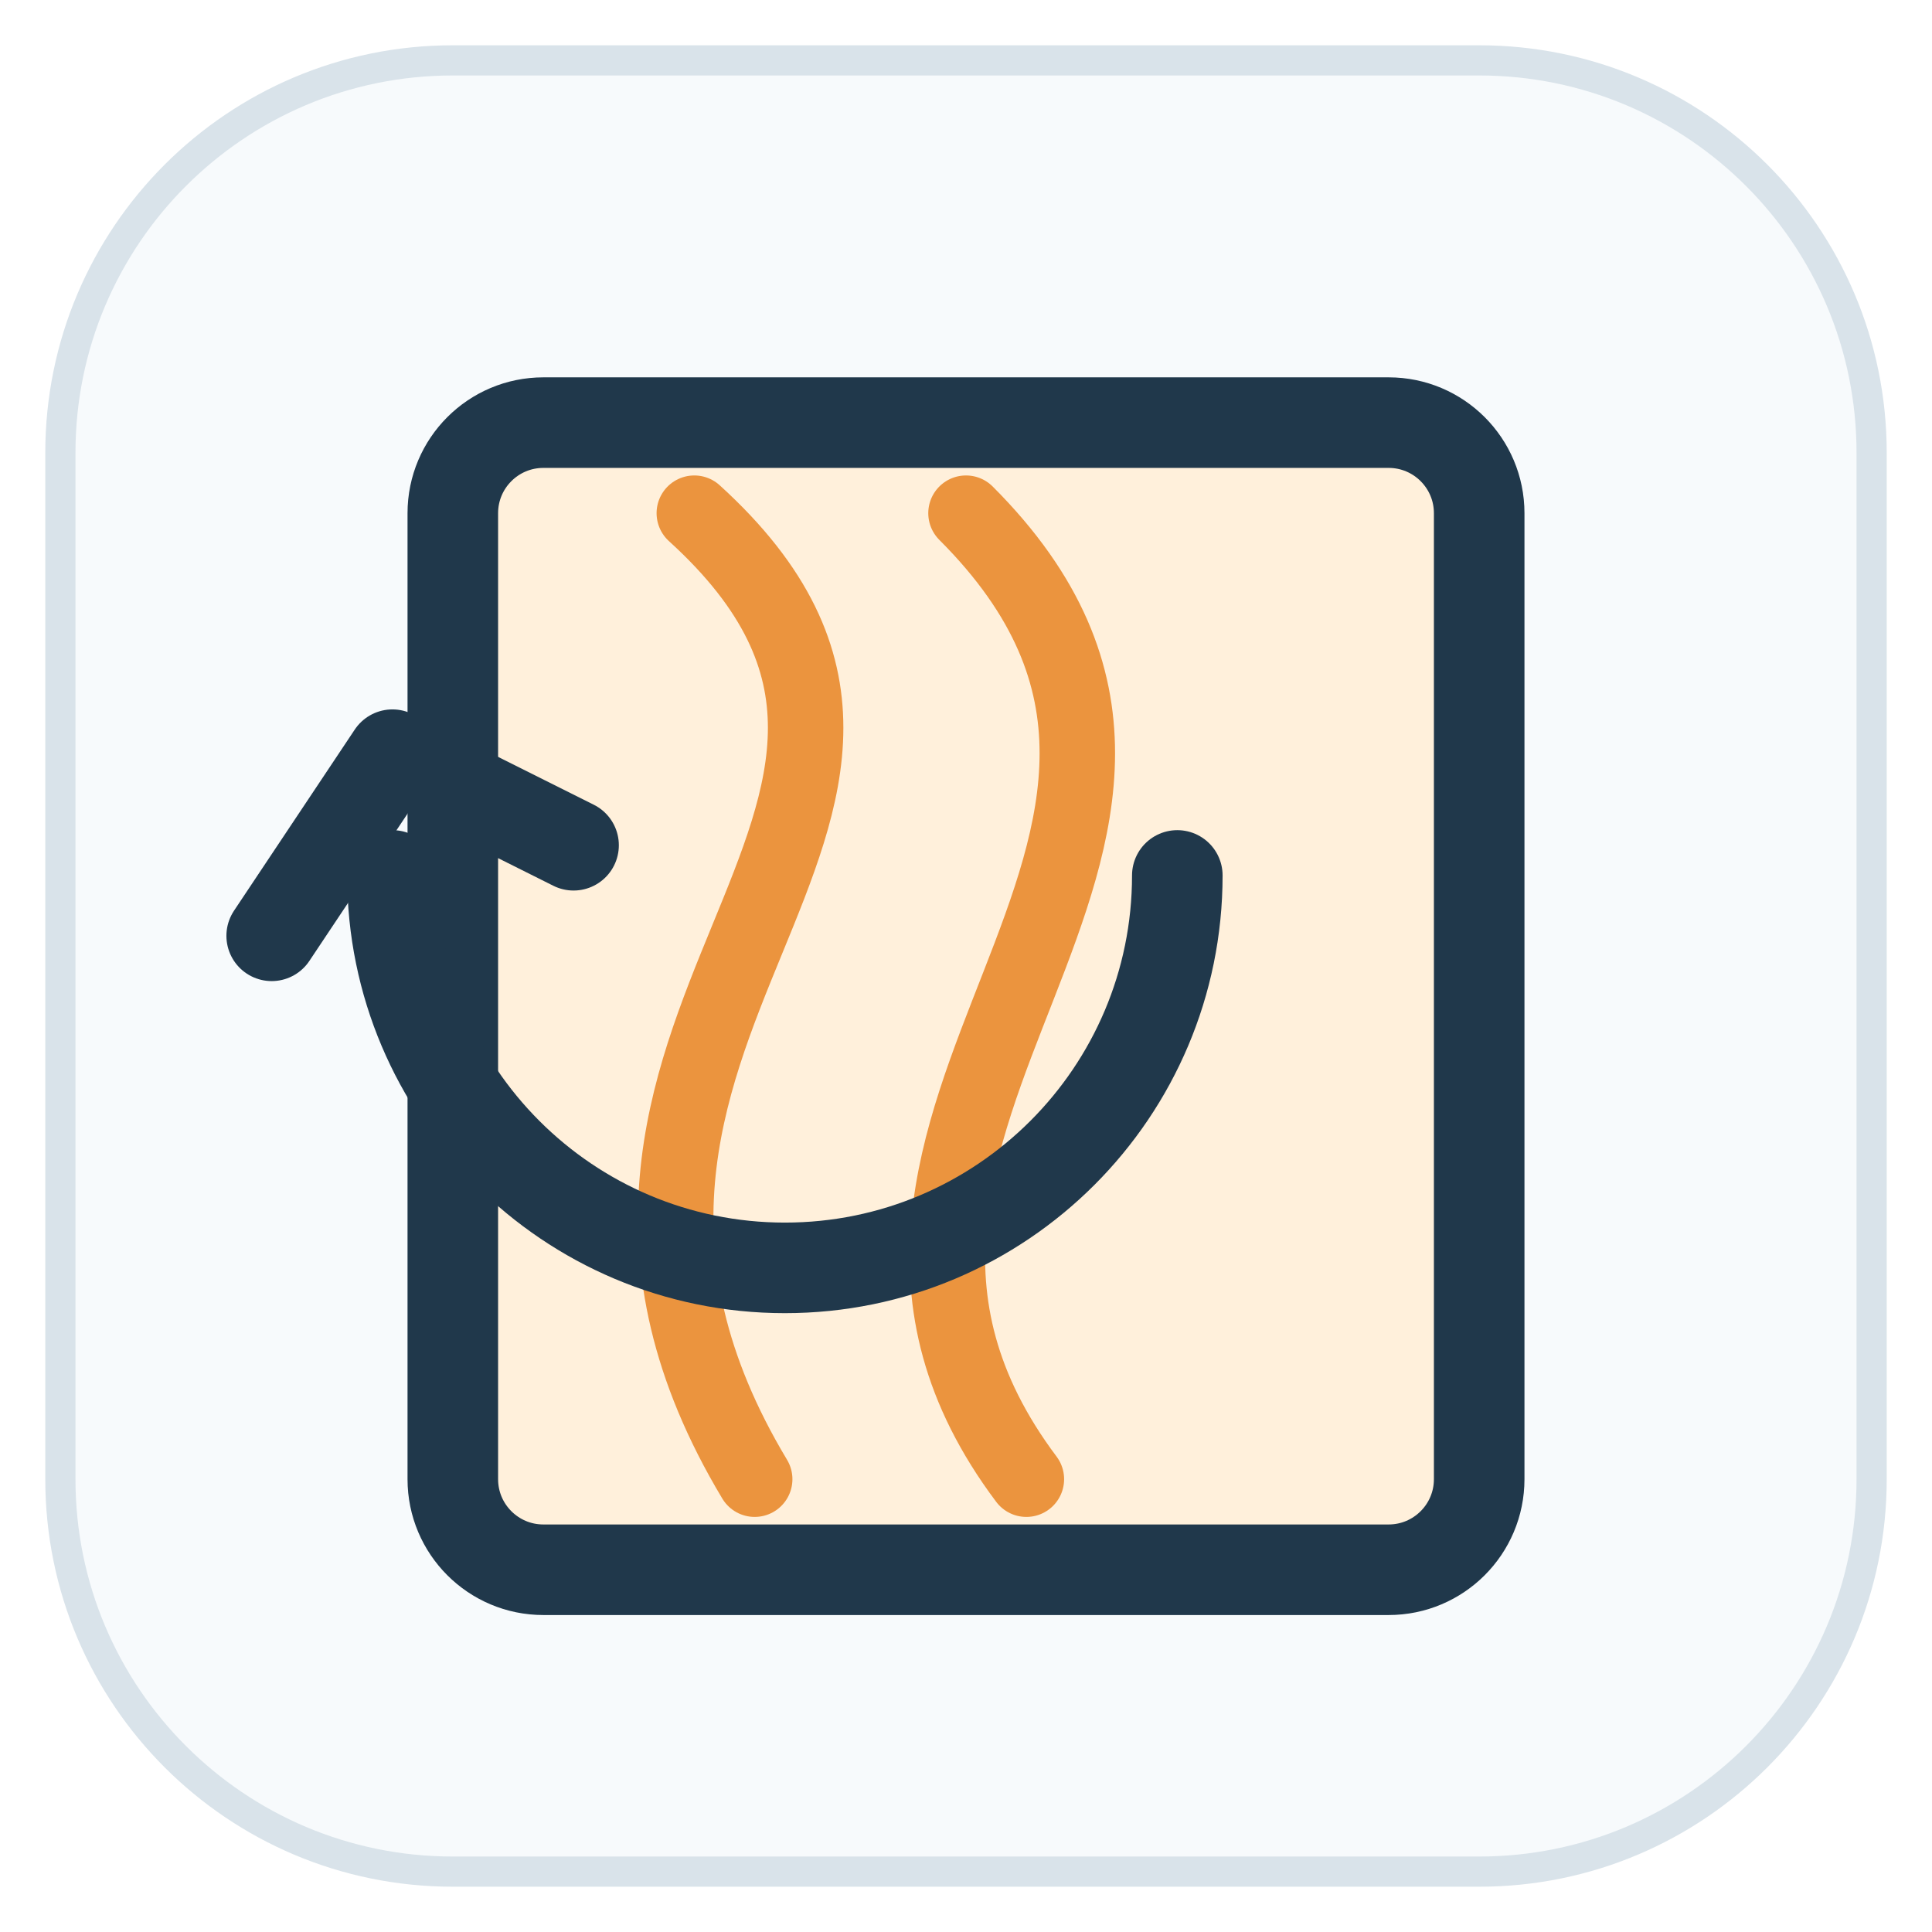
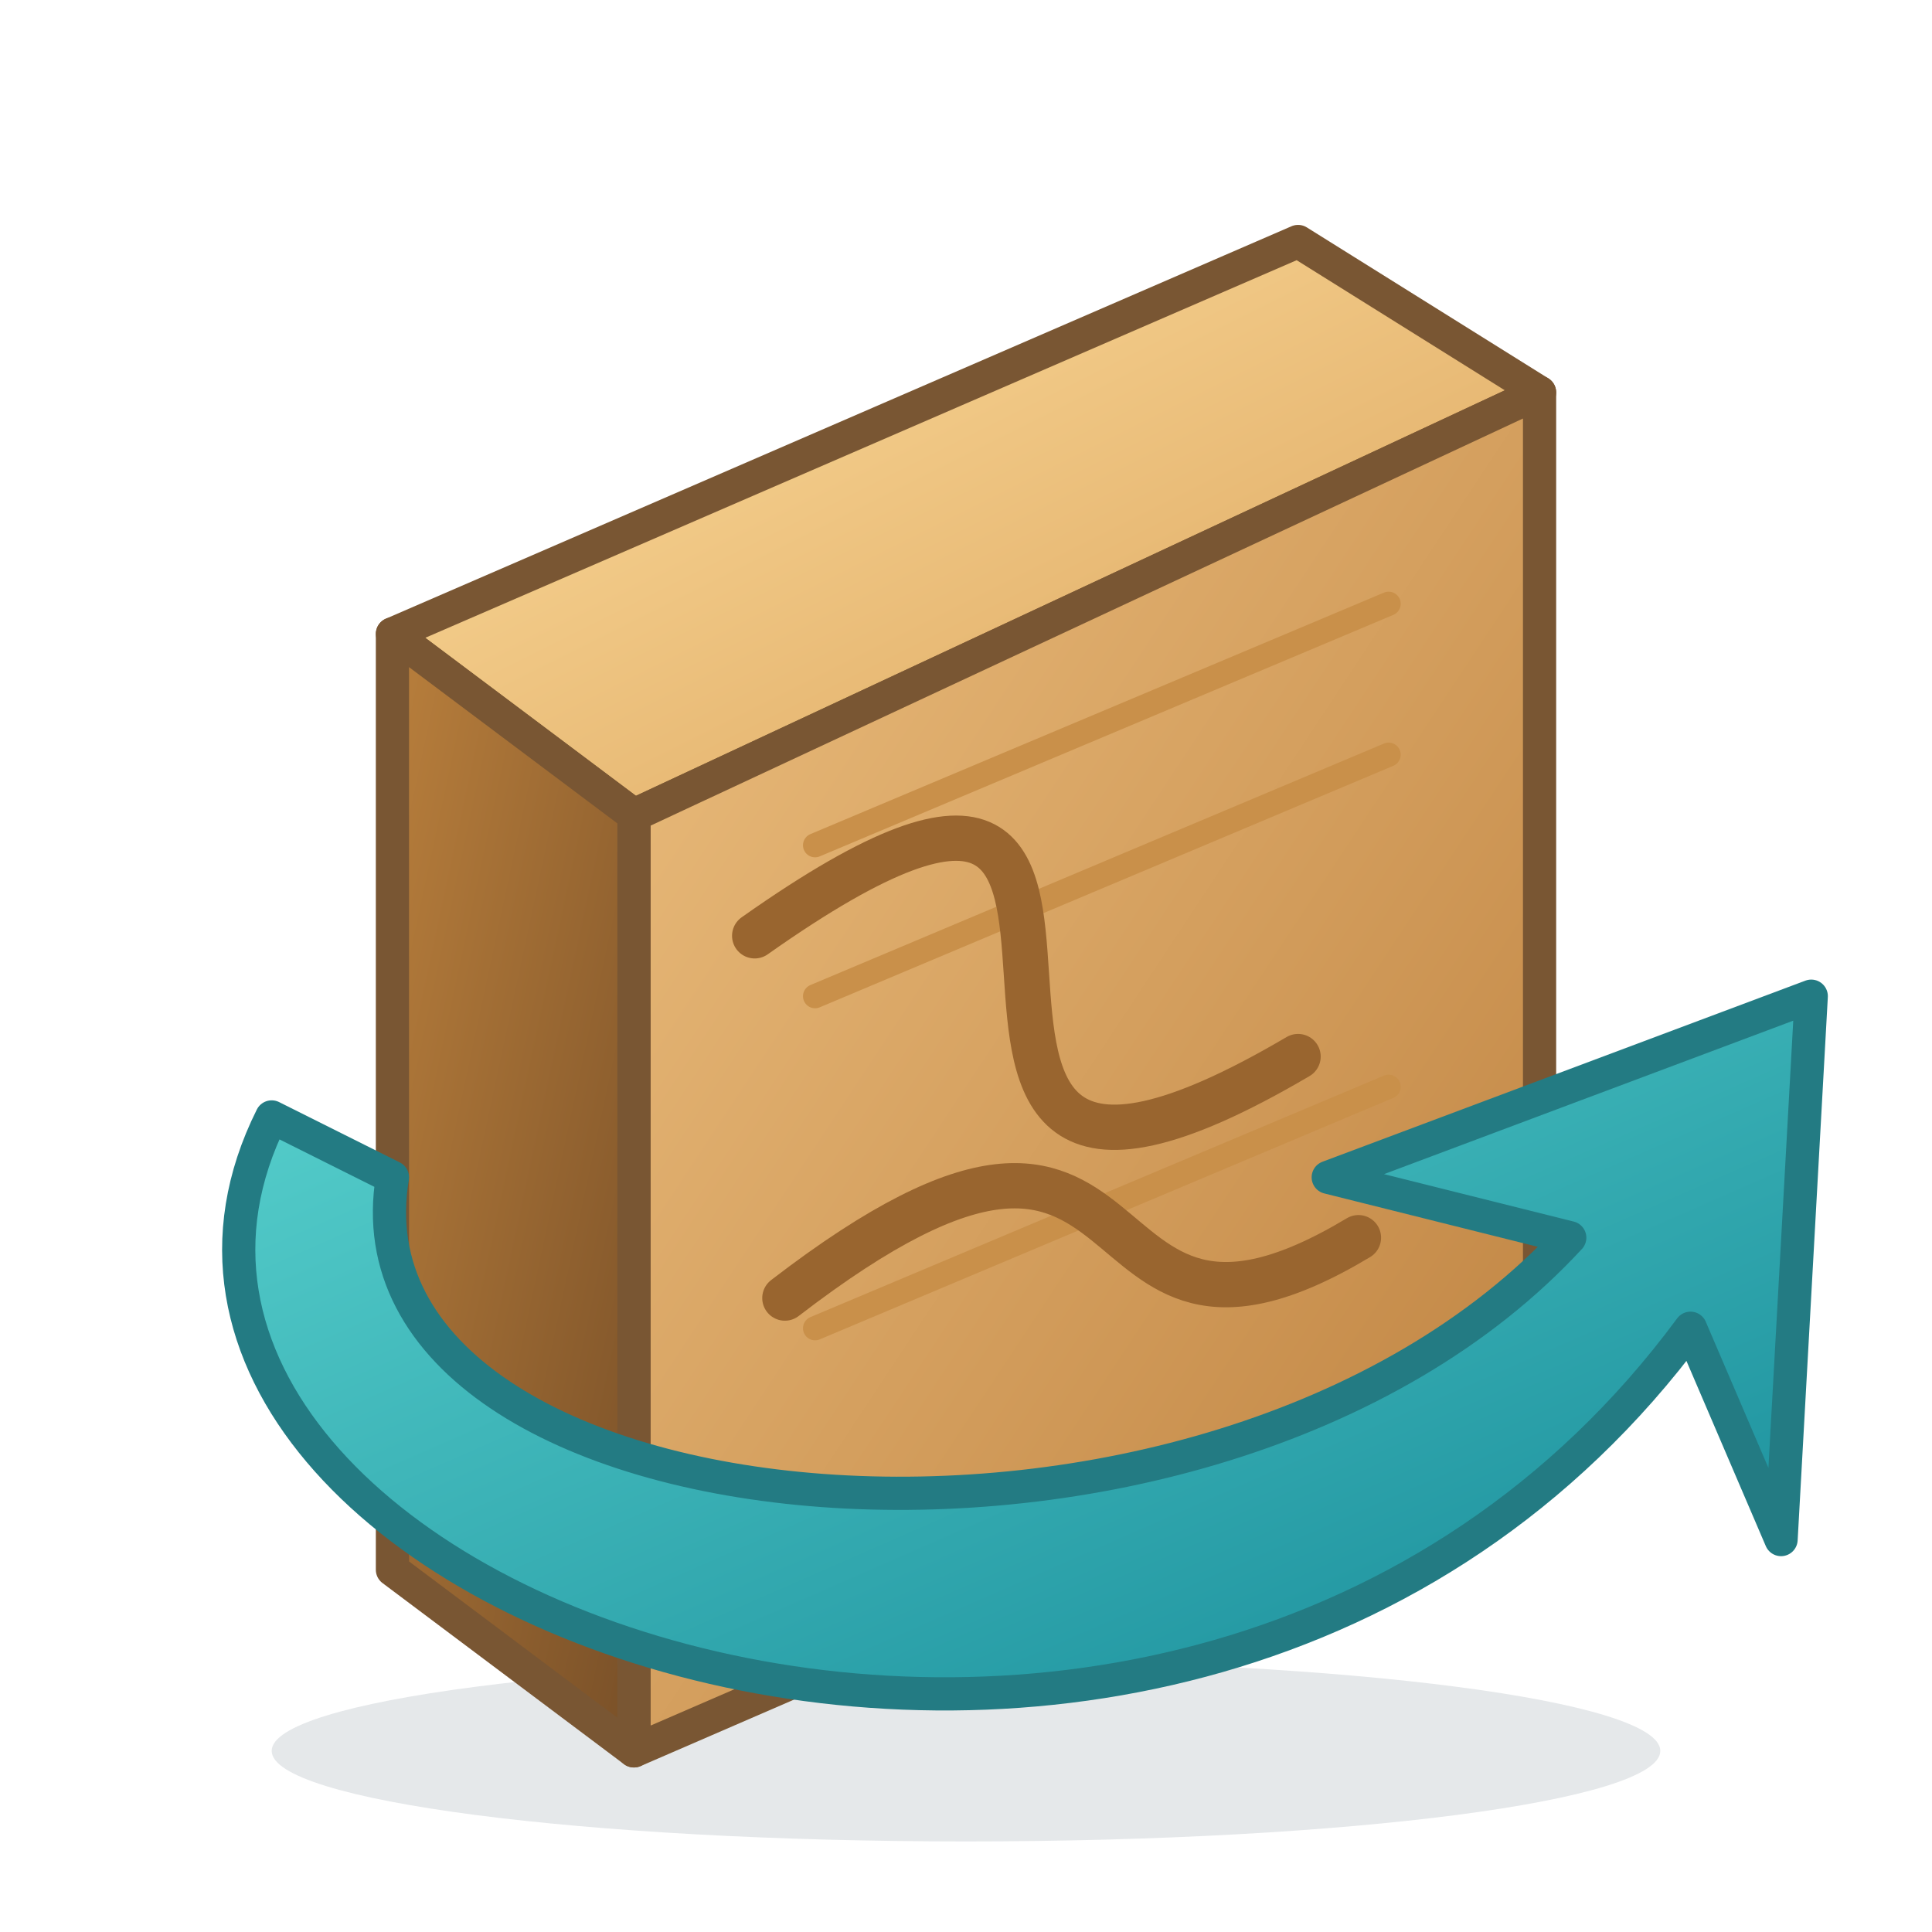
<svg xmlns="http://www.w3.org/2000/svg" width="64" height="64" viewBox="0 0 64 64">
-   <rect x="2" y="2" width="60" height="60" rx="13" fill="#F7FAFC" stroke="#D9E3EA" stroke-width="1" />
-   <g stroke="#20384B" stroke-width="3" stroke-linecap="round" stroke-linejoin="round">
-     <rect x="15" y="14" width="34" height="38" rx="3" fill="#FFF0DB" />
-     <path d="M23 17C34 27 16 34 25 49M32 17C43 28 25 37 34 49" fill="none" stroke="#EB943E" stroke-width="2.5" />
-     <path d="M39 29A12 12 0 0 1 13 29" fill="none" stroke="#20384B" stroke-width="3" />
-     <path d="M9 31L13 25 19 28" fill="none" stroke="#20384B" stroke-width="3" />
+   <defs>
+     <linearGradient id="wood" x1="0" y1="0" x2="1" y2="1">
+       <stop stop-color="#EDC080" />
+       <stop offset="1" stop-color="#BC7F3D" />
+     </linearGradient>
+     <linearGradient id="top" x1="0" y1="0" x2="1" y2="1">
+       <stop stop-color="#FFE0A0" />
+       <stop offset="1" stop-color="#D9A15A" />
+     </linearGradient>
+     <linearGradient id="side" x1="0" y1="0" x2="1" y2="1">
+       <stop stop-color="#B97F3C" />
+       <stop offset="1" stop-color="#795028" />
+     </linearGradient>
+     <linearGradient id="metal" x1="0" y1="0" x2="1" y2="1">
+       <stop stop-color="#E9F1F7" />
+       <stop offset="1" stop-color="#8B9EAD" />
+     </linearGradient>
+     <linearGradient id="blue" x1="0" y1="0" x2="1" y2="1">
+       <stop stop-color="#40BBF2" />
+       <stop offset="1" stop-color="#1555A4" />
+     </linearGradient>
+     <linearGradient id="teal" x1="0" y1="0" x2="1" y2="1">
+       <stop stop-color="#59D2CE" />
+       <stop offset="1" stop-color="#178B99" />
+     </linearGradient>
+     <linearGradient id="purple" x1="0" y1="0" x2="1" y2="1">
+       <stop stop-color="#B5A0E6" />
+       <stop offset="1" stop-color="#7650B3" />
+     </linearGradient>
+     <linearGradient id="paper" x1="0" y1="0" x2="1" y2="1">
+       <stop stop-color="#FFFFFF" />
+       <stop offset="1" stop-color="#DFE5F2" />
+     </linearGradient>
+   </defs>
+   <ellipse cx="32" cy="58" rx="23" ry="3" fill="#20384B" opacity=".12" />
+   <g stroke="#435C70" stroke-width="1.7" stroke-linecap="round" stroke-linejoin="round">
+     <path d="M13 21L43 8 51 13 21 27Z" fill="url(#top)" stroke="#795633" stroke-width="1.1" stroke-linejoin="round" />
+     <path d="M21 27L51 13V45L21 58Z" fill="url(#wood)" stroke="#795633" stroke-width="1.1" stroke-linejoin="round" />
+     <path d="M13 21L21 27V58L13 52Z" fill="url(#side)" stroke="#795633" stroke-width="1.1" stroke-linejoin="round" />
+     <path d="M27 28L46 20M27 33L46 25M27 44L46 36" fill="none" stroke="#C9904A" stroke-width="0.8" stroke-linejoin="round" />
+     <path d="M25 31C42 19 26 45 43 35M26 43C39 33 35 47 45 41" fill="none" stroke="#99652F" stroke-width="1.5" stroke-linejoin="round" />
+     <path d="M9 37C1 53 39 67 56 44L59 51 60 33 44 39 52 41C40 54 11 51 13 39Z" fill="url(#teal)" stroke="#237B83" stroke-width="1.1" stroke-linejoin="round" />
  </g>
</svg>
